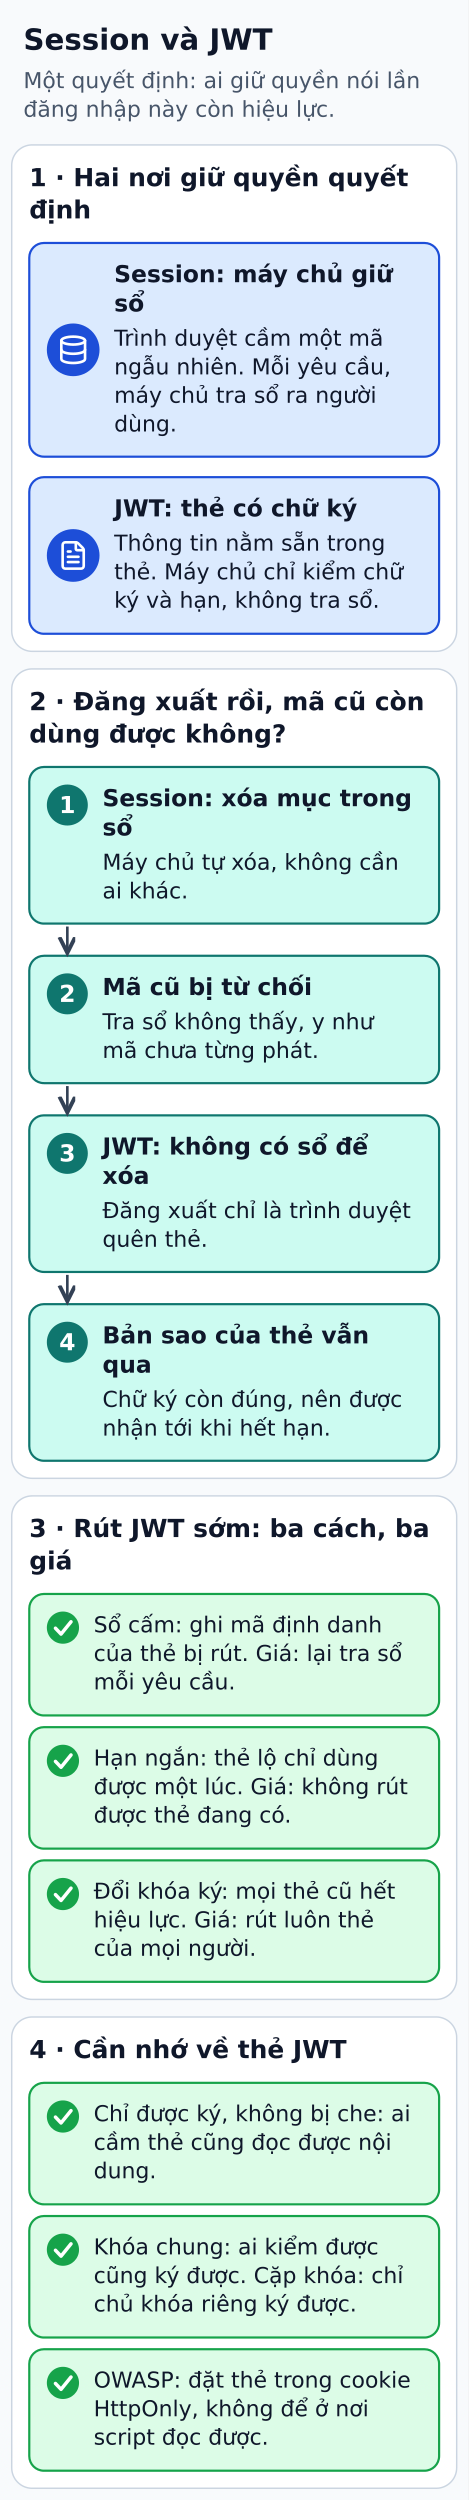
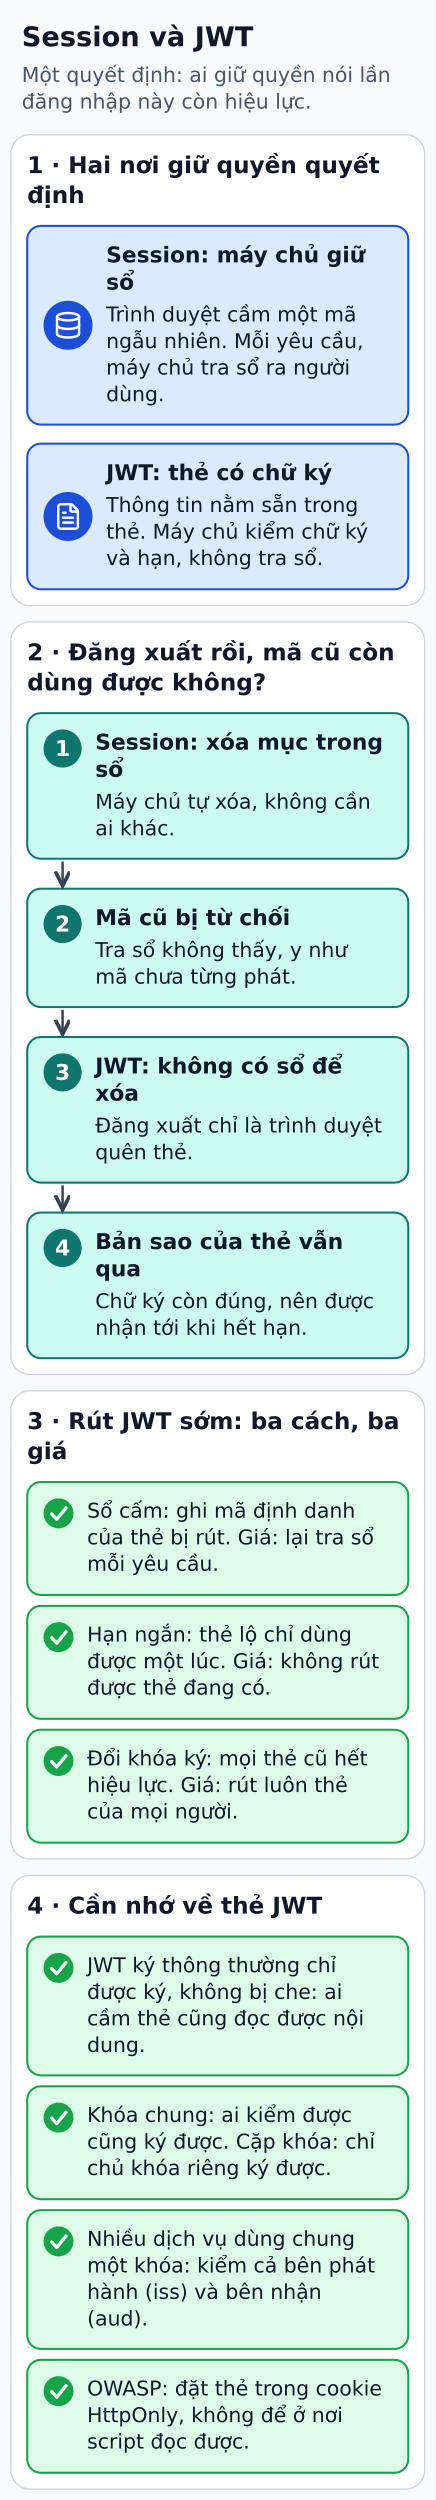
- <svg xmlns="http://www.w3.org/2000/svg" width="320" height="1708" viewBox="0 0 320 1708" role="img" aria-labelledby="title desc">
+ <svg xmlns="http://www.w3.org/2000/svg" width="320" height="1837" viewBox="0 0 320 1837" role="img" aria-labelledby="title desc">
  <defs>
    <marker id="arrow" markerWidth="8" markerHeight="8" refX="6" refY="3" orient="auto">
      <path d="M0,0 L6,3 L0,6" fill="none" stroke="#334155" stroke-width="1.5" />
    </marker>
  </defs>
-   <rect width="320" height="1708" fill="#f8fafc" />
+   <rect width="320" height="1837" fill="#f8fafc" />
  <g font-family="DejaVu Sans, Arial, sans-serif" fill="#0f172a">
    <text x="16" y="34" font-size="20" fill="#0f172a" font-weight="bold" text-anchor="start">Session và JWT</text>
    <text x="16" y="60.2" font-size="15" fill="#475569" font-weight="normal" text-anchor="start">Một quyết định: ai giữ quyền nói lần</text>
    <text x="16" y="79.8" font-size="15" fill="#475569" font-weight="normal" text-anchor="start">đăng nhập này còn hiệu lực.</text>
    <rect x="8" y="99" width="304" height="346" rx="14" fill="#ffffff" stroke="#cbd5e1" stroke-width="1" />
    <text x="20" y="127.2" font-size="17" fill="#0f172a" font-weight="bold" text-anchor="start">1 · Hai nơi giữ quyền quyết</text>
    <text x="20" y="149.2" font-size="17" fill="#0f172a" font-weight="bold" text-anchor="start">định</text>
    <rect x="20" y="166" width="280" height="146" rx="10" fill="#dbeafe" stroke="#1d4ed8" stroke-width="1.5" />
    <circle cx="50" cy="239" r="18" fill="#1d4ed8" />
    <g transform="translate(39.2 228.2) scale(0.9)" fill="none" stroke="#FFFFFF" stroke-width="2" stroke-linecap="round" stroke-linejoin="round">
      <ellipse cx="12" cy="5" rx="9" ry="3" />
      <path d="M3 5V19A9 3 0 0 0 21 19V5" />
      <path d="M3 12A9 3 0 0 0 21 12" />
    </g>
    <text x="78" y="192.8" font-size="16" fill="#0f172a" font-weight="bold" text-anchor="start">Session: máy chủ giữ</text>
    <text x="78" y="212.8" font-size="16" fill="#0f172a" font-weight="bold" text-anchor="start">sổ</text>
    <text x="78" y="236.2" font-size="15" fill="#0f172a" font-weight="normal" text-anchor="start">Trình duyệt cầm một mã</text>
    <text x="78" y="255.8" font-size="15" fill="#0f172a" font-weight="normal" text-anchor="start">ngẫu nhiên. Mỗi yêu cầu,</text>
    <text x="78" y="275.2" font-size="15" fill="#0f172a" font-weight="normal" text-anchor="start">máy chủ tra sổ ra người</text>
    <text x="78" y="294.8" font-size="15" fill="#0f172a" font-weight="normal" text-anchor="start">dùng.</text>
    <rect x="20" y="326" width="280" height="107" rx="10" fill="#dbeafe" stroke="#1d4ed8" stroke-width="1.5" />
    <circle cx="50" cy="379.5" r="18" fill="#1d4ed8" />
    <g transform="translate(39.2 368.7) scale(0.9)" fill="none" stroke="#FFFFFF" stroke-width="2" stroke-linecap="round" stroke-linejoin="round">
      <path d="M6 22a2 2 0 0 1-2-2V4a2 2 0 0 1 2-2h8a2.4 2.4 0 0 1 1.704.706l3.588 3.588A2.4 2.4 0 0 1 20 8v12a2 2 0 0 1-2 2z" />
      <path d="M14 2v5a1 1 0 0 0 1 1h5" />
      <path d="M10 9H8" />
      <path d="M16 13H8" />
      <path d="M16 17H8" />
    </g>
    <text x="78" y="352.8" font-size="16" fill="#0f172a" font-weight="bold" text-anchor="start">JWT: thẻ có chữ ký</text>
    <text x="78" y="376.2" font-size="15" fill="#0f172a" font-weight="normal" text-anchor="start">Thông tin nằm sẵn trong</text>
-     <text x="78" y="395.8" font-size="15" fill="#0f172a" font-weight="normal" text-anchor="start">thẻ. Máy chủ chỉ kiểm chữ</text>
-     <text x="78" y="415.2" font-size="15" fill="#0f172a" font-weight="normal" text-anchor="start">ký và hạn, không tra sổ.</text>
+     <text x="78" y="395.8" font-size="15" fill="#0f172a" font-weight="normal" text-anchor="start">thẻ. Máy chủ kiểm chữ ký</text>
+     <text x="78" y="415.2" font-size="15" fill="#0f172a" font-weight="normal" text-anchor="start">và hạn, không tra sổ.</text>
    <rect x="8" y="457" width="304" height="553" rx="14" fill="#ffffff" stroke="#cbd5e1" stroke-width="1" />
    <text x="20" y="485.2" font-size="17" fill="#0f172a" font-weight="bold" text-anchor="start">2 · Đăng xuất rồi, mã cũ còn</text>
    <text x="20" y="507.3" font-size="17" fill="#0f172a" font-weight="bold" text-anchor="start">dùng được không?</text>
    <rect x="20" y="524" width="280" height="107" rx="10" fill="#ccfbf1" stroke="#0f766e" stroke-width="1.5" />
    <circle cx="46" cy="550" r="14" fill="#0f766e" />
    <text x="46" y="555.5" font-size="16" fill="#ffffff" font-weight="bold" text-anchor="middle">1</text>
    <text x="70" y="550.8" font-size="16" fill="#0f172a" font-weight="bold" text-anchor="start">Session: xóa mục trong</text>
    <text x="70" y="570.8" font-size="16" fill="#0f172a" font-weight="bold" text-anchor="start">sổ</text>
    <text x="70" y="594.2" font-size="15" fill="#0f172a" font-weight="normal" text-anchor="start">Máy chủ tự xóa, không cần</text>
    <text x="70" y="613.8" font-size="15" fill="#0f172a" font-weight="normal" text-anchor="start">ai khác.</text>
    <rect x="20" y="653" width="280" height="87" rx="10" fill="#ccfbf1" stroke="#0f766e" stroke-width="1.5" />
    <circle cx="46" cy="679" r="14" fill="#0f766e" />
    <text x="46" y="684.5" font-size="16" fill="#ffffff" font-weight="bold" text-anchor="middle">2</text>
    <text x="70" y="679.8" font-size="16" fill="#0f172a" font-weight="bold" text-anchor="start">Mã cũ bị từ chối</text>
    <text x="70" y="703.2" font-size="15" fill="#0f172a" font-weight="normal" text-anchor="start">Tra sổ không thấy, y như</text>
    <text x="70" y="722.8" font-size="15" fill="#0f172a" font-weight="normal" text-anchor="start">mã chưa từng phát.</text>
    <polyline points="46,633 46,651" fill="none" stroke="#334155" stroke-width="1.8" stroke-linejoin="round" marker-end="url(#arrow)" />
    <rect x="20" y="762" width="280" height="107" rx="10" fill="#ccfbf1" stroke="#0f766e" stroke-width="1.5" />
    <circle cx="46" cy="788" r="14" fill="#0f766e" />
    <text x="46" y="793.5" font-size="16" fill="#ffffff" font-weight="bold" text-anchor="middle">3</text>
    <text x="70" y="788.8" font-size="16" fill="#0f172a" font-weight="bold" text-anchor="start">JWT: không có sổ để</text>
    <text x="70" y="808.8" font-size="16" fill="#0f172a" font-weight="bold" text-anchor="start">xóa</text>
    <text x="70" y="832.2" font-size="15" fill="#0f172a" font-weight="normal" text-anchor="start">Đăng xuất chỉ là trình duyệt</text>
    <text x="70" y="851.8" font-size="15" fill="#0f172a" font-weight="normal" text-anchor="start">quên thẻ.</text>
    <polyline points="46,742 46,760" fill="none" stroke="#334155" stroke-width="1.8" stroke-linejoin="round" marker-end="url(#arrow)" />
    <rect x="20" y="891" width="280" height="107" rx="10" fill="#ccfbf1" stroke="#0f766e" stroke-width="1.5" />
    <circle cx="46" cy="917" r="14" fill="#0f766e" />
    <text x="46" y="922.5" font-size="16" fill="#ffffff" font-weight="bold" text-anchor="middle">4</text>
    <text x="70" y="917.8" font-size="16" fill="#0f172a" font-weight="bold" text-anchor="start">Bản sao của thẻ vẫn</text>
    <text x="70" y="937.8" font-size="16" fill="#0f172a" font-weight="bold" text-anchor="start">qua</text>
    <text x="70" y="961.2" font-size="15" fill="#0f172a" font-weight="normal" text-anchor="start">Chữ ký còn đúng, nên được</text>
    <text x="70" y="980.8" font-size="15" fill="#0f172a" font-weight="normal" text-anchor="start">nhận tới khi hết hạn.</text>
    <polyline points="46,871 46,889" fill="none" stroke="#334155" stroke-width="1.8" stroke-linejoin="round" marker-end="url(#arrow)" />
    <rect x="8" y="1022" width="304" height="344" rx="14" fill="#ffffff" stroke="#cbd5e1" stroke-width="1" />
    <text x="20" y="1050.1" font-size="17" fill="#0f172a" font-weight="bold" text-anchor="start">3 · Rút JWT sớm: ba cách, ba</text>
    <text x="20" y="1072.2" font-size="17" fill="#0f172a" font-weight="bold" text-anchor="start">giá</text>
    <rect x="20" y="1089" width="280" height="83" rx="10" fill="#dcfce7" stroke="#16a34a" stroke-width="1.5" />
    <circle cx="43" cy="1112" r="11" fill="#16a34a" />
    <polyline points="37.9,1112.4 41.7,1116.4 48.5,1108" fill="none" stroke="#ffffff" stroke-width="2.4" stroke-linecap="round" stroke-linejoin="round" />
    <text x="64" y="1115.2" font-size="15" fill="#0f172a" font-weight="normal" text-anchor="start">Sổ cấm: ghi mã định danh</text>
    <text x="64" y="1134.8" font-size="15" fill="#0f172a" font-weight="normal" text-anchor="start">của thẻ bị rút. Giá: lại tra sổ</text>
    <text x="64" y="1154.2" font-size="15" fill="#0f172a" font-weight="normal" text-anchor="start">mỗi yêu cầu.</text>
    <rect x="20" y="1180" width="280" height="83" rx="10" fill="#dcfce7" stroke="#16a34a" stroke-width="1.5" />
    <circle cx="43" cy="1203" r="11" fill="#16a34a" />
    <polyline points="37.9,1203.4 41.7,1207.4 48.5,1199" fill="none" stroke="#ffffff" stroke-width="2.4" stroke-linecap="round" stroke-linejoin="round" />
    <text x="64" y="1206.2" font-size="15" fill="#0f172a" font-weight="normal" text-anchor="start">Hạn ngắn: thẻ lộ chỉ dùng</text>
    <text x="64" y="1225.8" font-size="15" fill="#0f172a" font-weight="normal" text-anchor="start">được một lúc. Giá: không rút</text>
    <text x="64" y="1245.2" font-size="15" fill="#0f172a" font-weight="normal" text-anchor="start">được thẻ đang có.</text>
    <rect x="20" y="1271" width="280" height="83" rx="10" fill="#dcfce7" stroke="#16a34a" stroke-width="1.5" />
    <circle cx="43" cy="1294" r="11" fill="#16a34a" />
    <polyline points="37.9,1294.4 41.7,1298.4 48.5,1290" fill="none" stroke="#ffffff" stroke-width="2.4" stroke-linecap="round" stroke-linejoin="round" />
    <text x="64" y="1297.2" font-size="15" fill="#0f172a" font-weight="normal" text-anchor="start">Đổi khóa ký: mọi thẻ cũ hết</text>
    <text x="64" y="1316.8" font-size="15" fill="#0f172a" font-weight="normal" text-anchor="start">hiệu lực. Giá: rút luôn thẻ</text>
    <text x="64" y="1336.2" font-size="15" fill="#0f172a" font-weight="normal" text-anchor="start">của mọi người.</text>
-     <rect x="8" y="1378" width="304" height="322" rx="14" fill="#ffffff" stroke="#cbd5e1" stroke-width="1" />
+     <rect x="8" y="1378" width="304" height="451" rx="14" fill="#ffffff" stroke="#cbd5e1" stroke-width="1" />
    <text x="20" y="1406.1" font-size="17" fill="#0f172a" font-weight="bold" text-anchor="start">4 · Cần nhớ về thẻ JWT</text>
-     <rect x="20" y="1423" width="280" height="83" rx="10" fill="#dcfce7" stroke="#16a34a" stroke-width="1.5" />
+     <rect x="20" y="1423" width="280" height="102" rx="10" fill="#dcfce7" stroke="#16a34a" stroke-width="1.5" />
    <circle cx="43" cy="1446" r="11" fill="#16a34a" />
    <polyline points="37.9,1446.4 41.7,1450.4 48.5,1442" fill="none" stroke="#ffffff" stroke-width="2.4" stroke-linecap="round" stroke-linejoin="round" />
-     <text x="64" y="1449.2" font-size="15" fill="#0f172a" font-weight="normal" text-anchor="start">Chỉ được ký, không bị che: ai</text>
-     <text x="64" y="1468.8" font-size="15" fill="#0f172a" font-weight="normal" text-anchor="start">cầm thẻ cũng đọc được nội</text>
-     <text x="64" y="1488.2" font-size="15" fill="#0f172a" font-weight="normal" text-anchor="start">dung.</text>
-     <rect x="20" y="1514" width="280" height="83" rx="10" fill="#dcfce7" stroke="#16a34a" stroke-width="1.5" />
-     <circle cx="43" cy="1537" r="11" fill="#16a34a" />
-     <polyline points="37.9,1537.4 41.7,1541.4 48.5,1533" fill="none" stroke="#ffffff" stroke-width="2.4" stroke-linecap="round" stroke-linejoin="round" />
-     <text x="64" y="1540.2" font-size="15" fill="#0f172a" font-weight="normal" text-anchor="start">Khóa chung: ai kiểm được</text>
-     <text x="64" y="1559.8" font-size="15" fill="#0f172a" font-weight="normal" text-anchor="start">cũng ký được. Cặp khóa: chỉ</text>
-     <text x="64" y="1579.2" font-size="15" fill="#0f172a" font-weight="normal" text-anchor="start">chủ khóa riêng ký được.</text>
-     <rect x="20" y="1605" width="280" height="83" rx="10" fill="#dcfce7" stroke="#16a34a" stroke-width="1.5" />
-     <circle cx="43" cy="1628" r="11" fill="#16a34a" />
-     <polyline points="37.9,1628.4 41.7,1632.4 48.5,1624" fill="none" stroke="#ffffff" stroke-width="2.4" stroke-linecap="round" stroke-linejoin="round" />
-     <text x="64" y="1631.2" font-size="15" fill="#0f172a" font-weight="normal" text-anchor="start">OWASP: đặt thẻ trong cookie</text>
-     <text x="64" y="1650.8" font-size="15" fill="#0f172a" font-weight="normal" text-anchor="start">HttpOnly, không để ở nơi</text>
-     <text x="64" y="1670.2" font-size="15" fill="#0f172a" font-weight="normal" text-anchor="start">script đọc được.</text>
+     <text x="64" y="1449.2" font-size="15" fill="#0f172a" font-weight="normal" text-anchor="start">JWT ký thông thường chỉ</text>
+     <text x="64" y="1468.8" font-size="15" fill="#0f172a" font-weight="normal" text-anchor="start">được ký, không bị che: ai</text>
+     <text x="64" y="1488.2" font-size="15" fill="#0f172a" font-weight="normal" text-anchor="start">cầm thẻ cũng đọc được nội</text>
+     <text x="64" y="1507.8" font-size="15" fill="#0f172a" font-weight="normal" text-anchor="start">dung.</text>
+     <rect x="20" y="1533" width="280" height="83" rx="10" fill="#dcfce7" stroke="#16a34a" stroke-width="1.5" />
+     <circle cx="43" cy="1556" r="11" fill="#16a34a" />
+     <polyline points="37.9,1556.4 41.7,1560.4 48.5,1552" fill="none" stroke="#ffffff" stroke-width="2.4" stroke-linecap="round" stroke-linejoin="round" />
+     <text x="64" y="1559.2" font-size="15" fill="#0f172a" font-weight="normal" text-anchor="start">Khóa chung: ai kiểm được</text>
+     <text x="64" y="1578.8" font-size="15" fill="#0f172a" font-weight="normal" text-anchor="start">cũng ký được. Cặp khóa: chỉ</text>
+     <text x="64" y="1598.2" font-size="15" fill="#0f172a" font-weight="normal" text-anchor="start">chủ khóa riêng ký được.</text>
+     <rect x="20" y="1624" width="280" height="102" rx="10" fill="#dcfce7" stroke="#16a34a" stroke-width="1.5" />
+     <circle cx="43" cy="1647" r="11" fill="#16a34a" />
+     <polyline points="37.9,1647.4 41.7,1651.4 48.5,1643" fill="none" stroke="#ffffff" stroke-width="2.4" stroke-linecap="round" stroke-linejoin="round" />
+     <text x="64" y="1650.2" font-size="15" fill="#0f172a" font-weight="normal" text-anchor="start">Nhiều dịch vụ dùng chung</text>
+     <text x="64" y="1669.8" font-size="15" fill="#0f172a" font-weight="normal" text-anchor="start">một khóa: kiểm cả bên phát</text>
+     <text x="64" y="1689.2" font-size="15" fill="#0f172a" font-weight="normal" text-anchor="start">hành (iss) và bên nhận</text>
+     <text x="64" y="1708.8" font-size="15" fill="#0f172a" font-weight="normal" text-anchor="start">(aud).</text>
+     <rect x="20" y="1734" width="280" height="83" rx="10" fill="#dcfce7" stroke="#16a34a" stroke-width="1.5" />
+     <circle cx="43" cy="1757" r="11" fill="#16a34a" />
+     <polyline points="37.9,1757.4 41.7,1761.4 48.5,1753" fill="none" stroke="#ffffff" stroke-width="2.4" stroke-linecap="round" stroke-linejoin="round" />
+     <text x="64" y="1760.2" font-size="15" fill="#0f172a" font-weight="normal" text-anchor="start">OWASP: đặt thẻ trong cookie</text>
+     <text x="64" y="1779.8" font-size="15" fill="#0f172a" font-weight="normal" text-anchor="start">HttpOnly, không để ở nơi</text>
+     <text x="64" y="1799.2" font-size="15" fill="#0f172a" font-weight="normal" text-anchor="start">script đọc được.</text>
  </g>
</svg>
